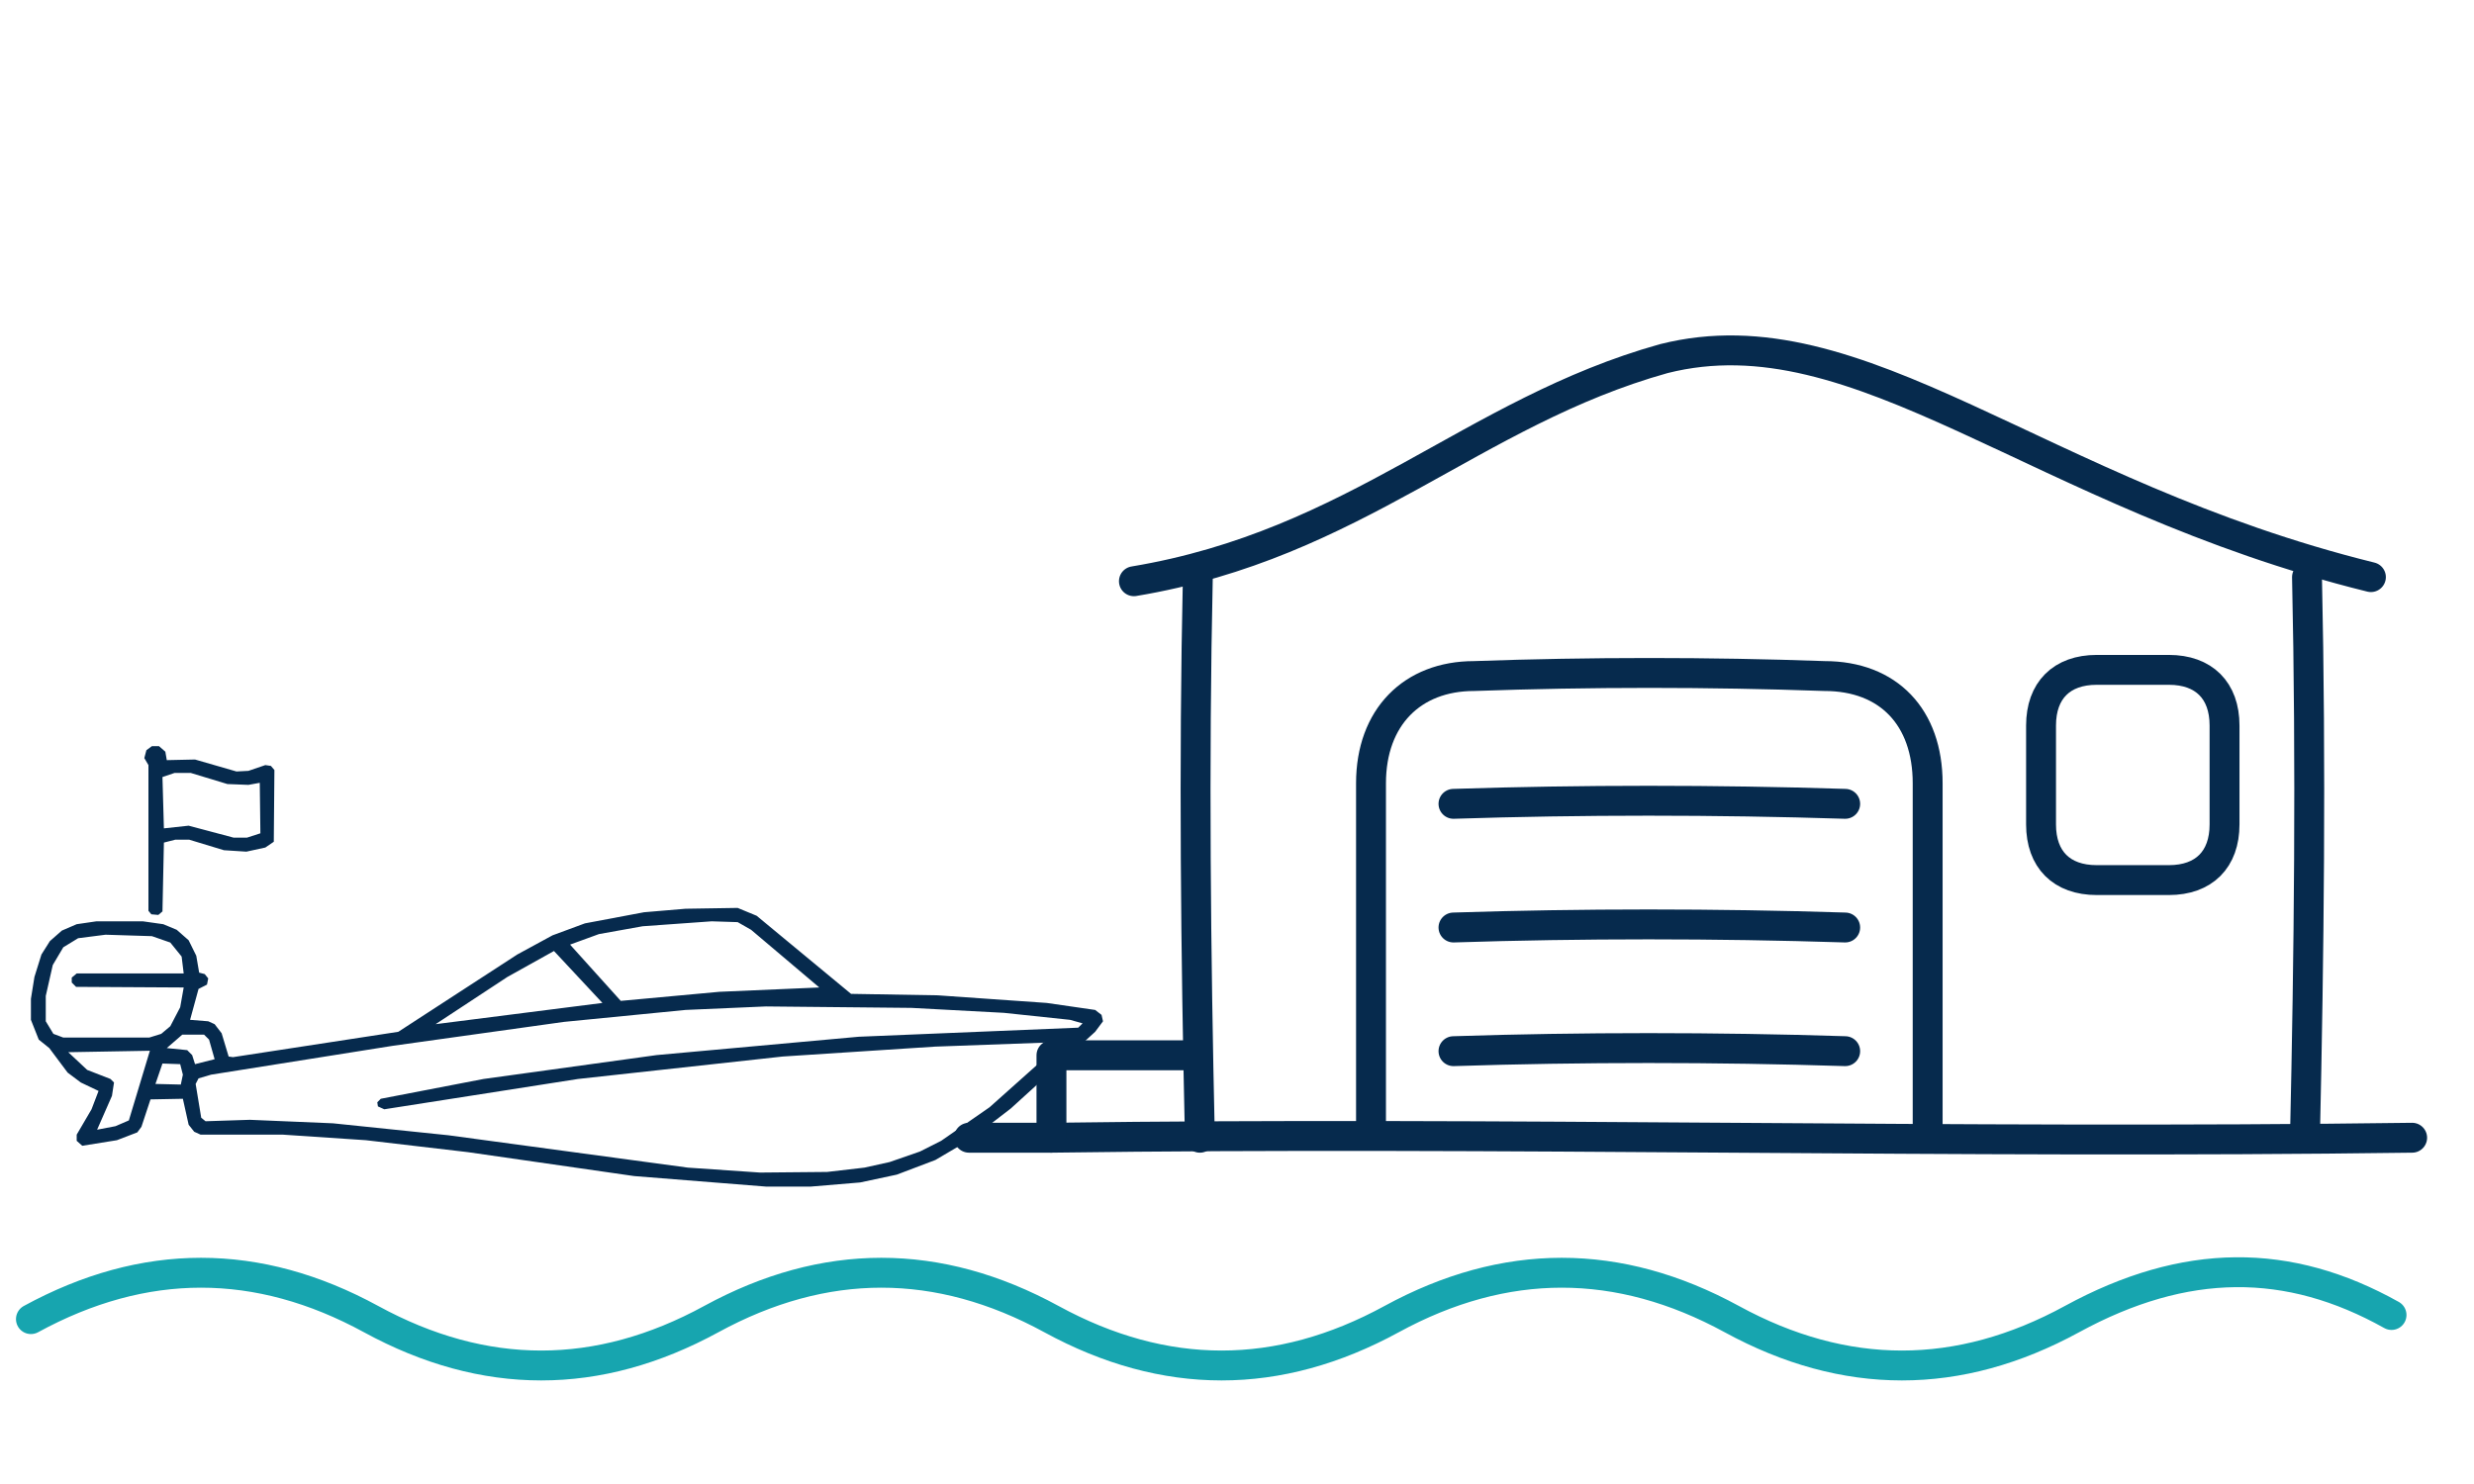
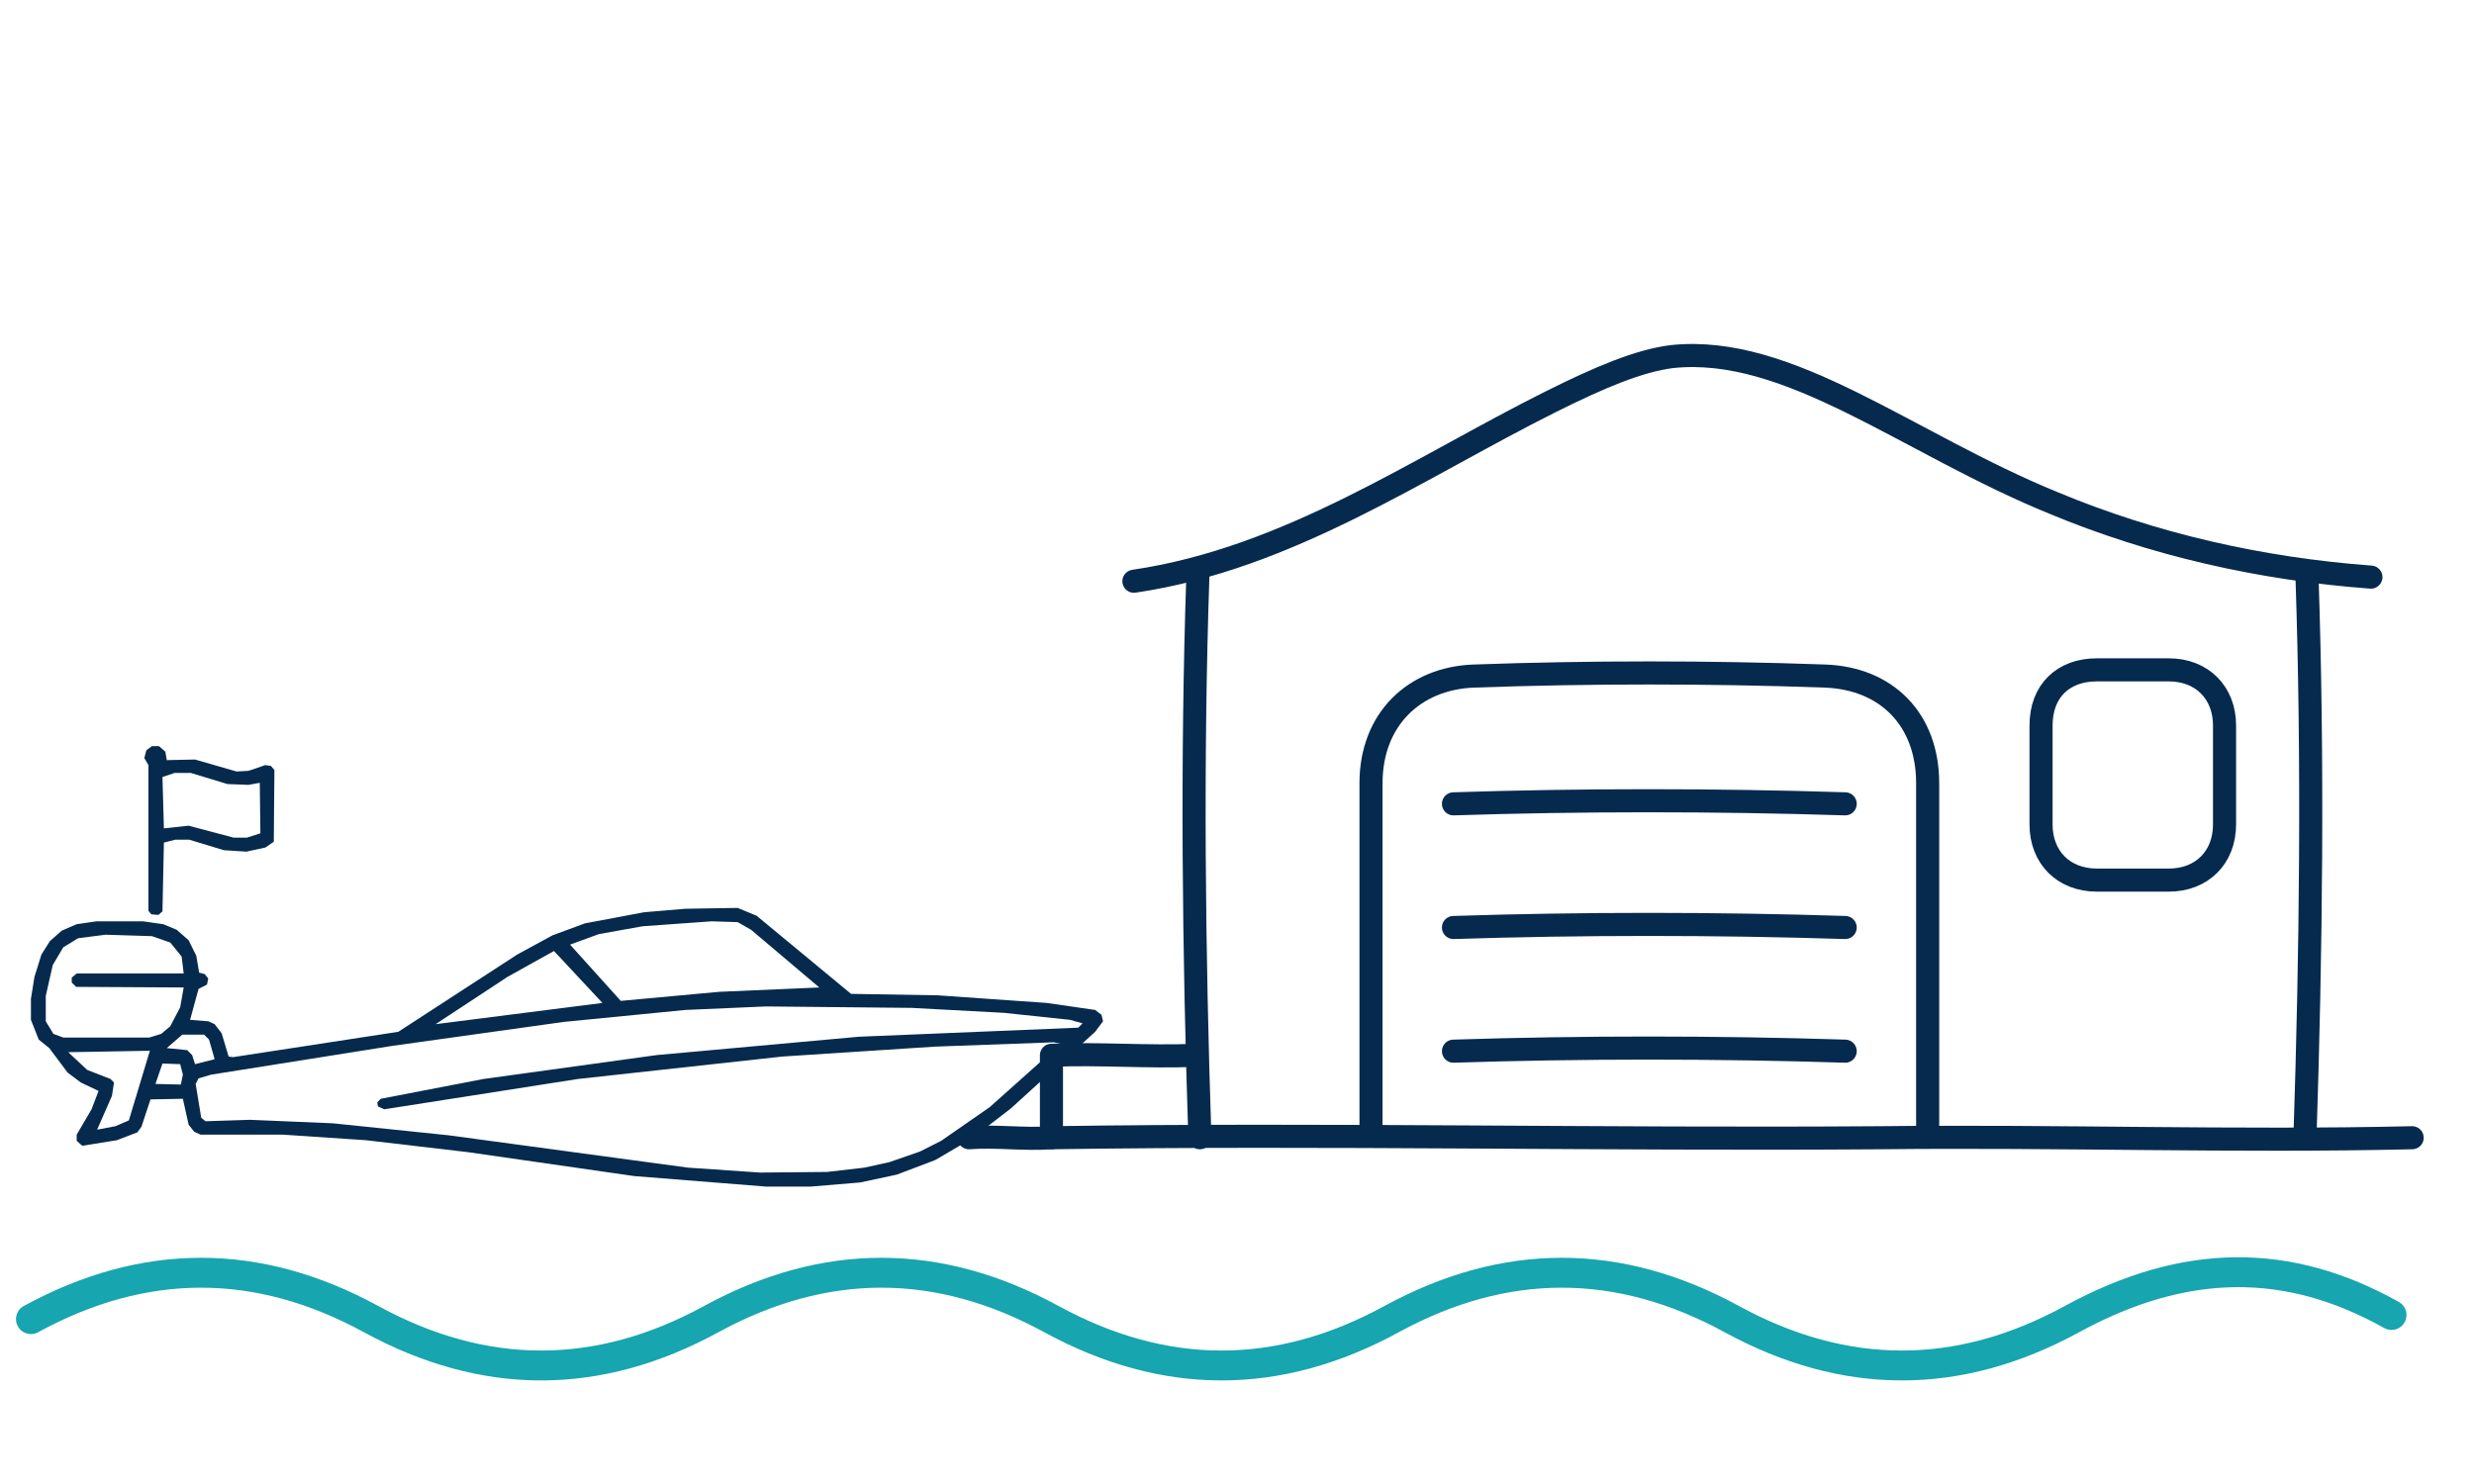
<svg xmlns="http://www.w3.org/2000/svg" viewBox="0 0 120 72" role="img" aria-hidden="true">
-   <g fill="none" stroke="#062a4d" stroke-width="1.45" stroke-linecap="round" stroke-linejoin="round">
+   <g fill="none" stroke="#062a4d" stroke-width="1.12" stroke-linecap="round" stroke-linejoin="round">
    <path fill="#062a4d" stroke="none" fill-rule="evenodd" d="M53.50 49.55L53.43 49.24L53.12 49.00L50.77 48.66L45.48 48.29L41.28 48.22L36.70 44.43L35.78 44.05L33.25 44.09L31.24 44.26L28.37 44.80L26.80 45.38L25.09 46.31L19.32 50.06L11.30 51.29L11.09 51.26L10.75 50.13L10.41 49.69L10.10 49.55L9.22 49.48L9.63 47.98L10.04 47.77L10.10 47.47L9.93 47.26L9.66 47.19L9.52 46.37L9.15 45.62L8.57 45.11L7.92 44.84L6.93 44.70L4.68 44.70L3.72 44.84L3.00 45.15L2.42 45.66L2.01 46.31L1.67 47.40L1.50 48.46L1.50 49.48L1.88 50.44L2.39 50.85L3.28 52.04L3.92 52.52L4.78 52.93L4.44 53.82L3.72 55.05L3.72 55.35L3.99 55.59L5.67 55.32L6.66 54.94L6.86 54.67L7.30 53.34L8.87 53.31L9.15 54.57L9.42 54.91L9.73 55.05L13.72 55.05L17.75 55.32L22.70 55.90L30.76 57.06L37.15 57.57L39.33 57.57L41.72 57.37L43.50 56.99L45.37 56.28L47.12 55.25L49.03 53.78L53.12 50.06ZM7.88 51.60L8.74 51.63L8.87 52.14L8.77 52.62L7.54 52.59ZM7.27 50.98L6.25 54.36L5.60 54.64L4.71 54.81L5.43 53.17L5.53 52.52L5.36 52.35L4.23 51.91L3.31 51.05ZM8.09 50.85L8.84 50.20L9.90 50.20L10.14 50.44L10.41 51.39L9.46 51.63L9.32 51.19L9.08 50.95ZM52.51 49.65L52.30 49.86L41.65 50.30L31.85 51.19L23.45 52.35L18.47 53.31L18.30 53.48L18.33 53.68L18.64 53.82L28.03 52.35L37.96 51.26L45.34 50.78L51.11 50.57L51.45 50.64L48.00 53.72L45.65 55.35L44.62 55.87L43.15 56.38L41.93 56.65L40.12 56.86L36.87 56.89L33.36 56.65L21.75 55.08L16.15 54.50L12.12 54.33L9.97 54.40L9.76 54.23L9.49 52.59L9.63 52.32L10.24 52.14L19.05 50.74L27.35 49.58L33.25 49.00L37.15 48.83L44.21 48.90L48.69 49.14L51.90 49.48ZM29.22 48.66L21.13 49.69L24.61 47.40L26.87 46.14ZM3.07 45.96L3.79 45.52L5.12 45.35L7.37 45.42L8.26 45.73L8.81 46.41L8.91 47.23L3.72 47.23L3.48 47.43L3.48 47.67L3.69 47.88L8.91 47.91L8.74 48.87L8.26 49.79L7.82 50.16L7.24 50.34L3.07 50.34L2.59 50.16L2.22 49.55L2.22 48.32L2.56 46.82ZM39.74 47.91L34.89 48.12L30.11 48.56L27.65 45.83L29.05 45.32L31.17 44.94L34.52 44.70L35.78 44.74L36.43 45.11ZM13.14 37.16L12.87 37.12L12.05 37.40L11.47 37.43L9.46 36.85L8.09 36.88L8.02 36.47L7.71 36.20L7.37 36.20L7.10 36.40L7.00 36.78L7.20 37.12L7.20 44.19L7.34 44.36L7.68 44.39L7.88 44.22L7.95 40.88L8.50 40.74L9.18 40.74L10.86 41.25L11.95 41.32L12.87 41.12L13.28 40.84L13.31 37.36ZM7.88 37.70L8.47 37.50L9.25 37.50L11.03 38.04L12.05 38.08L12.60 37.98L12.63 40.43L11.98 40.64L11.33 40.64L9.15 40.06L7.95 40.19Z" />
-     <path d="M55 28.2c10.8-1.8 16.4-8.2 25.7-10.8 9.5-2.4 18.1 6.6 34.3 10.6" />
-     <path d="M58.1 28c-.2 9.1-.1 18.3.1 27.2M111.9 28c.2 9.1.1 18.3-.1 27.2" />
-     <path d="M51 55.2c21.8-.3 43.9.3 66 0" />
-     <path d="M66.5 55V38c0-3.2 2-5.2 5-5.2 5.6-.2 11.4-.2 17 0 3.1 0 5 2 5 5.2v17" />
+     <path d="M55 28.2c7.5-1.1 13.8-5.5 20.2-8.7 2.4-1.2 4.3-2 5.9-2.2 5.7-.6 11.4 4.2 18.5 7.1 4.8 2 10 3.2 15.4 3.6" />
+     <path d="M58.1 28c-.3 8.9-.2 18.2.1 27.2M111.9 28c.3 8.9.2 18.1-.1 27.2" />
+     <path d="M51 55.2c13.4-.2 26.8.1 40.2 0 8.6-.1 17.2.2 25.8 0" />
+     <path d="M66.5 55V38c0-3.1 2.1-5.1 5-5.2 5.6-.2 11.4-.2 17 0 3 .1 5 2.1 5 5.2v17" />
    <path d="M70.5 39c6.2-.2 12.7-.2 19 0M70.5 45c6.2-.2 12.7-.2 19 0M70.5 51c6.2-.2 12.7-.2 19 0" />
-     <path d="M99 40v-4.8c0-1.7 1-2.7 2.7-2.7h3.5c1.7 0 2.7 1 2.7 2.7V40c0 1.7-1 2.7-2.7 2.7h-3.5c-1.7 0-2.7-1-2.7-2.7z" />
-     <path d="M47 55.2h4v-4h7" />
+     <path d="M99 40v-4.8c0-1.7 1.1-2.7 2.7-2.7h3.5c1.6 0 2.7 1.1 2.7 2.7V40c0 1.6-1.1 2.7-2.7 2.7h-3.5c-1.6 0-2.7-1.1-2.7-2.7z" />
+     <path d="M47 55.2c1.3-.1 2.7.1 4 0v-4c2.3-.1 4.7.1 7 0" />
  </g>
  <path fill="none" stroke="#17a5af" stroke-width="1.45" stroke-linecap="round" d="M1.5 64c5.5-3 11-3 16.5 0s11 3 16.5 0 11-3 16.5 0 11 3 16.5 0 11-3 16.5 0 11 3 16.5 0 10.5-3 15.5-.2" />
</svg>
